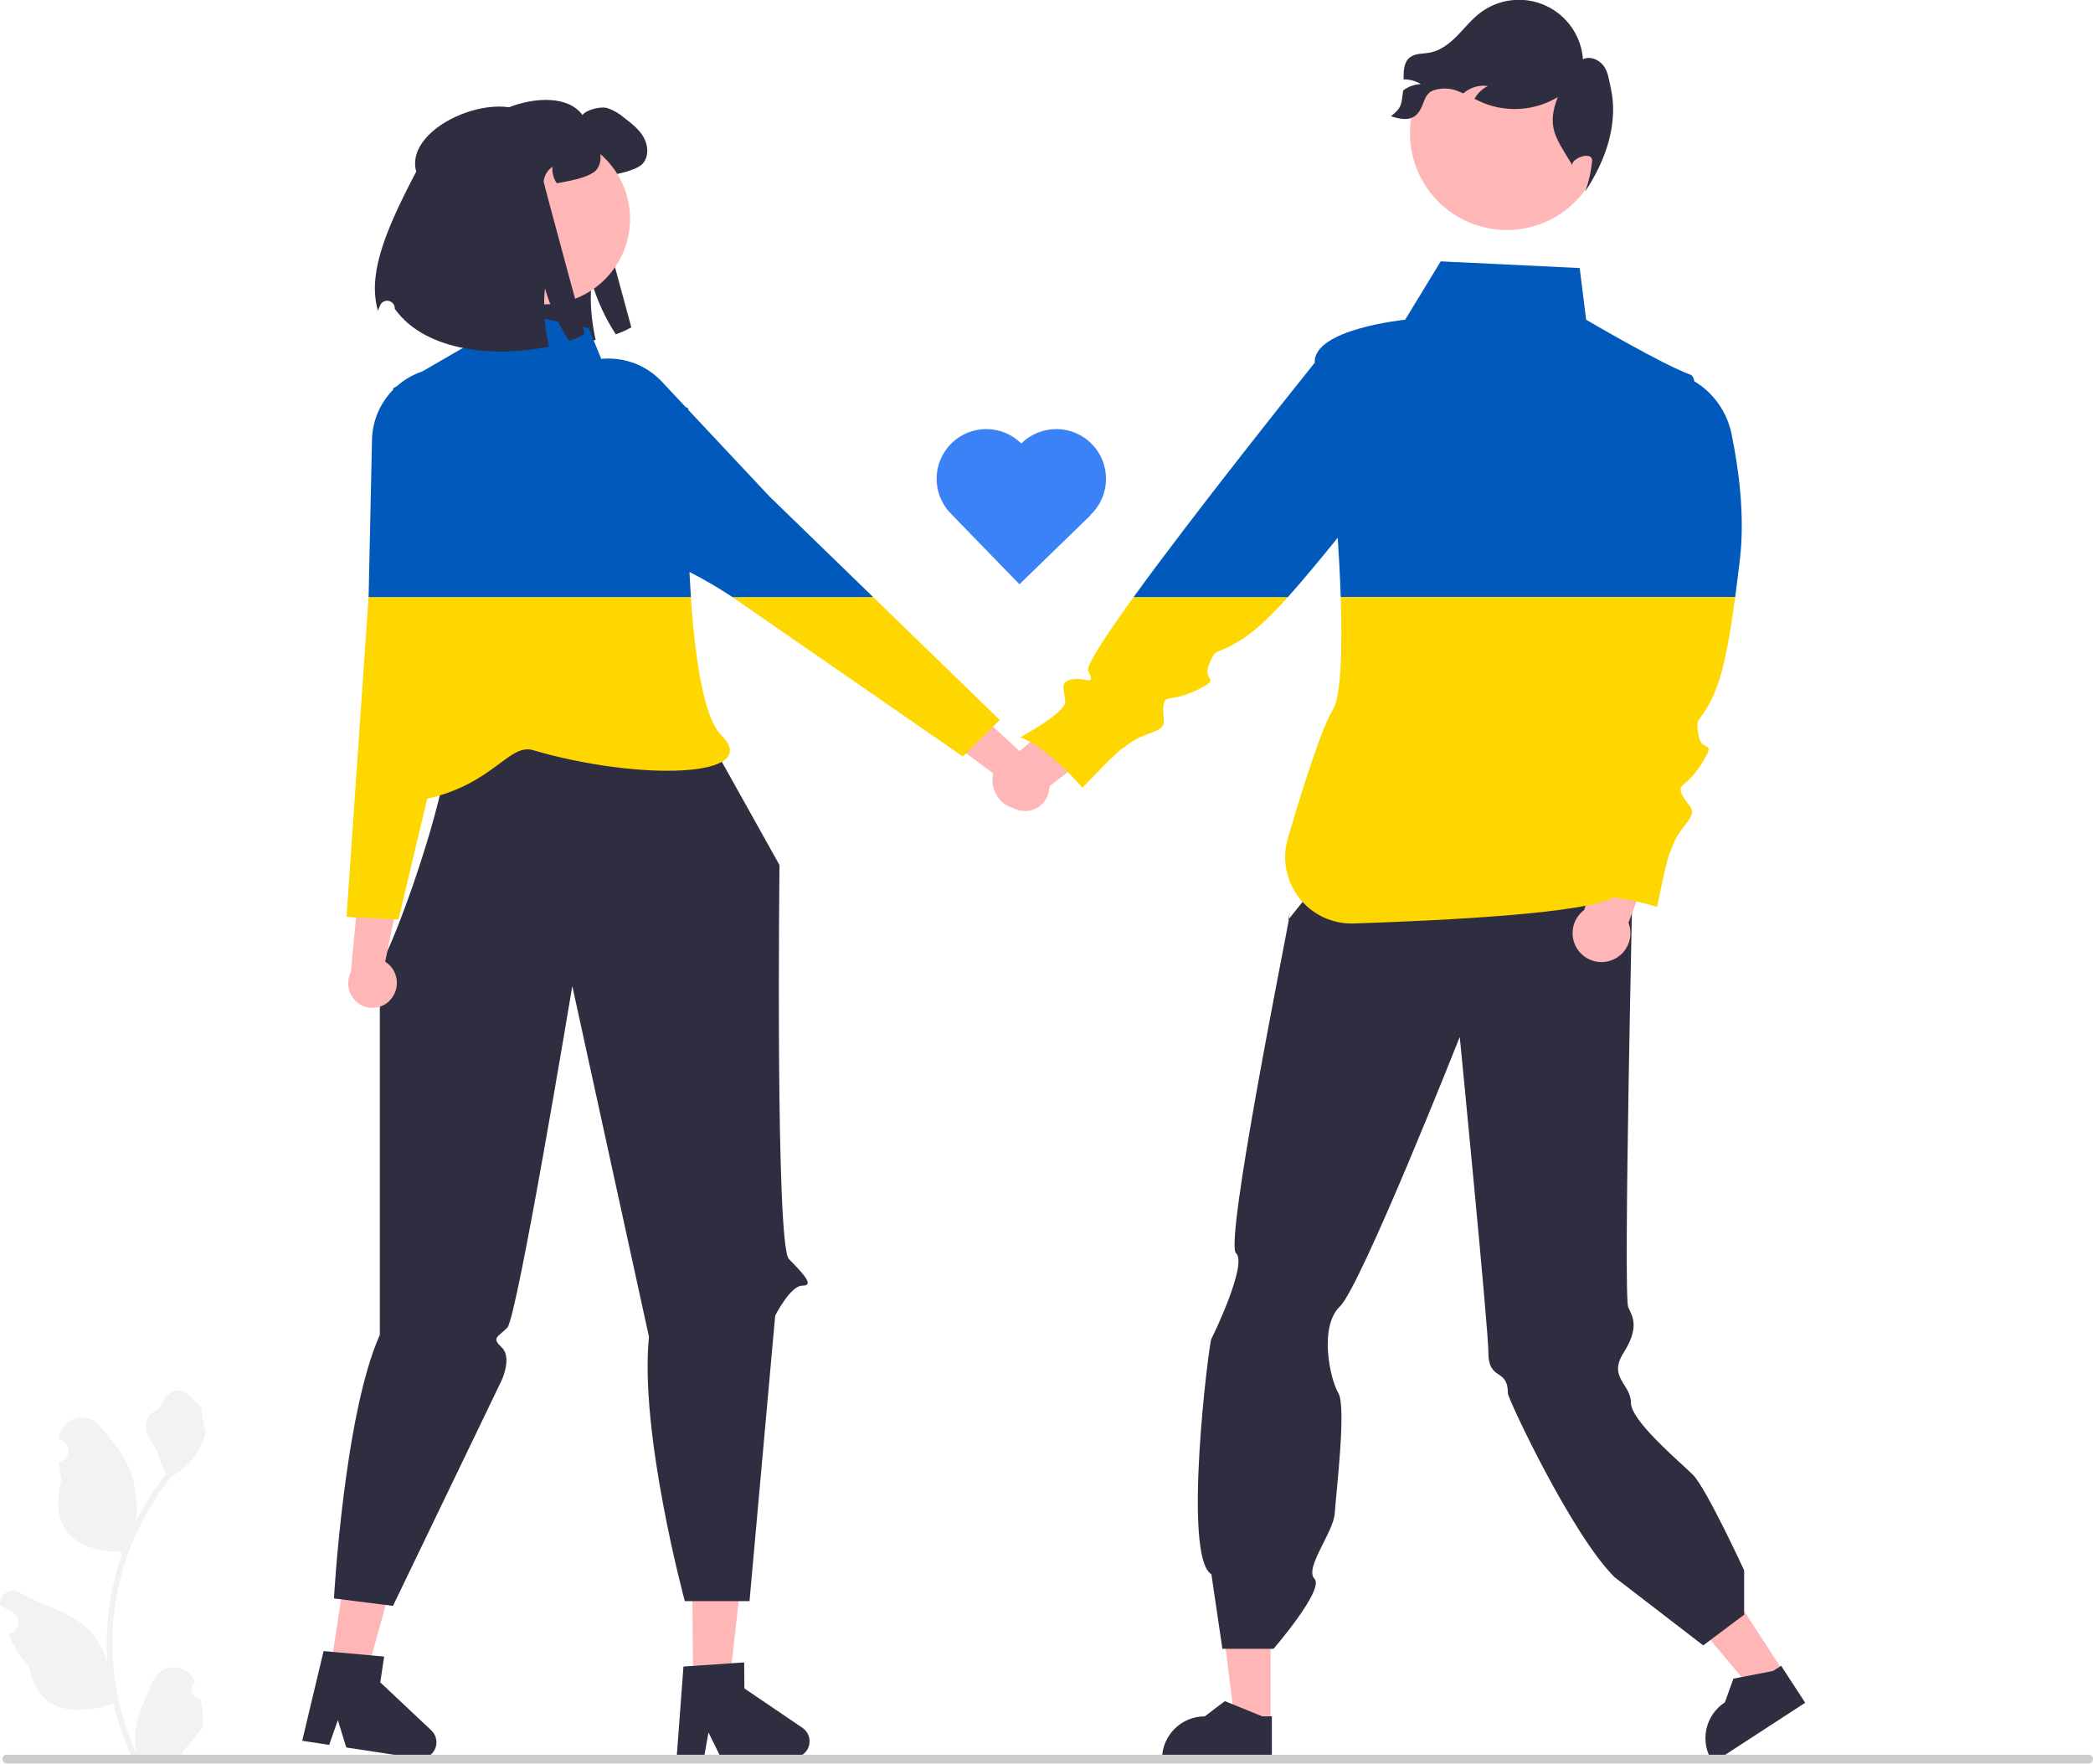
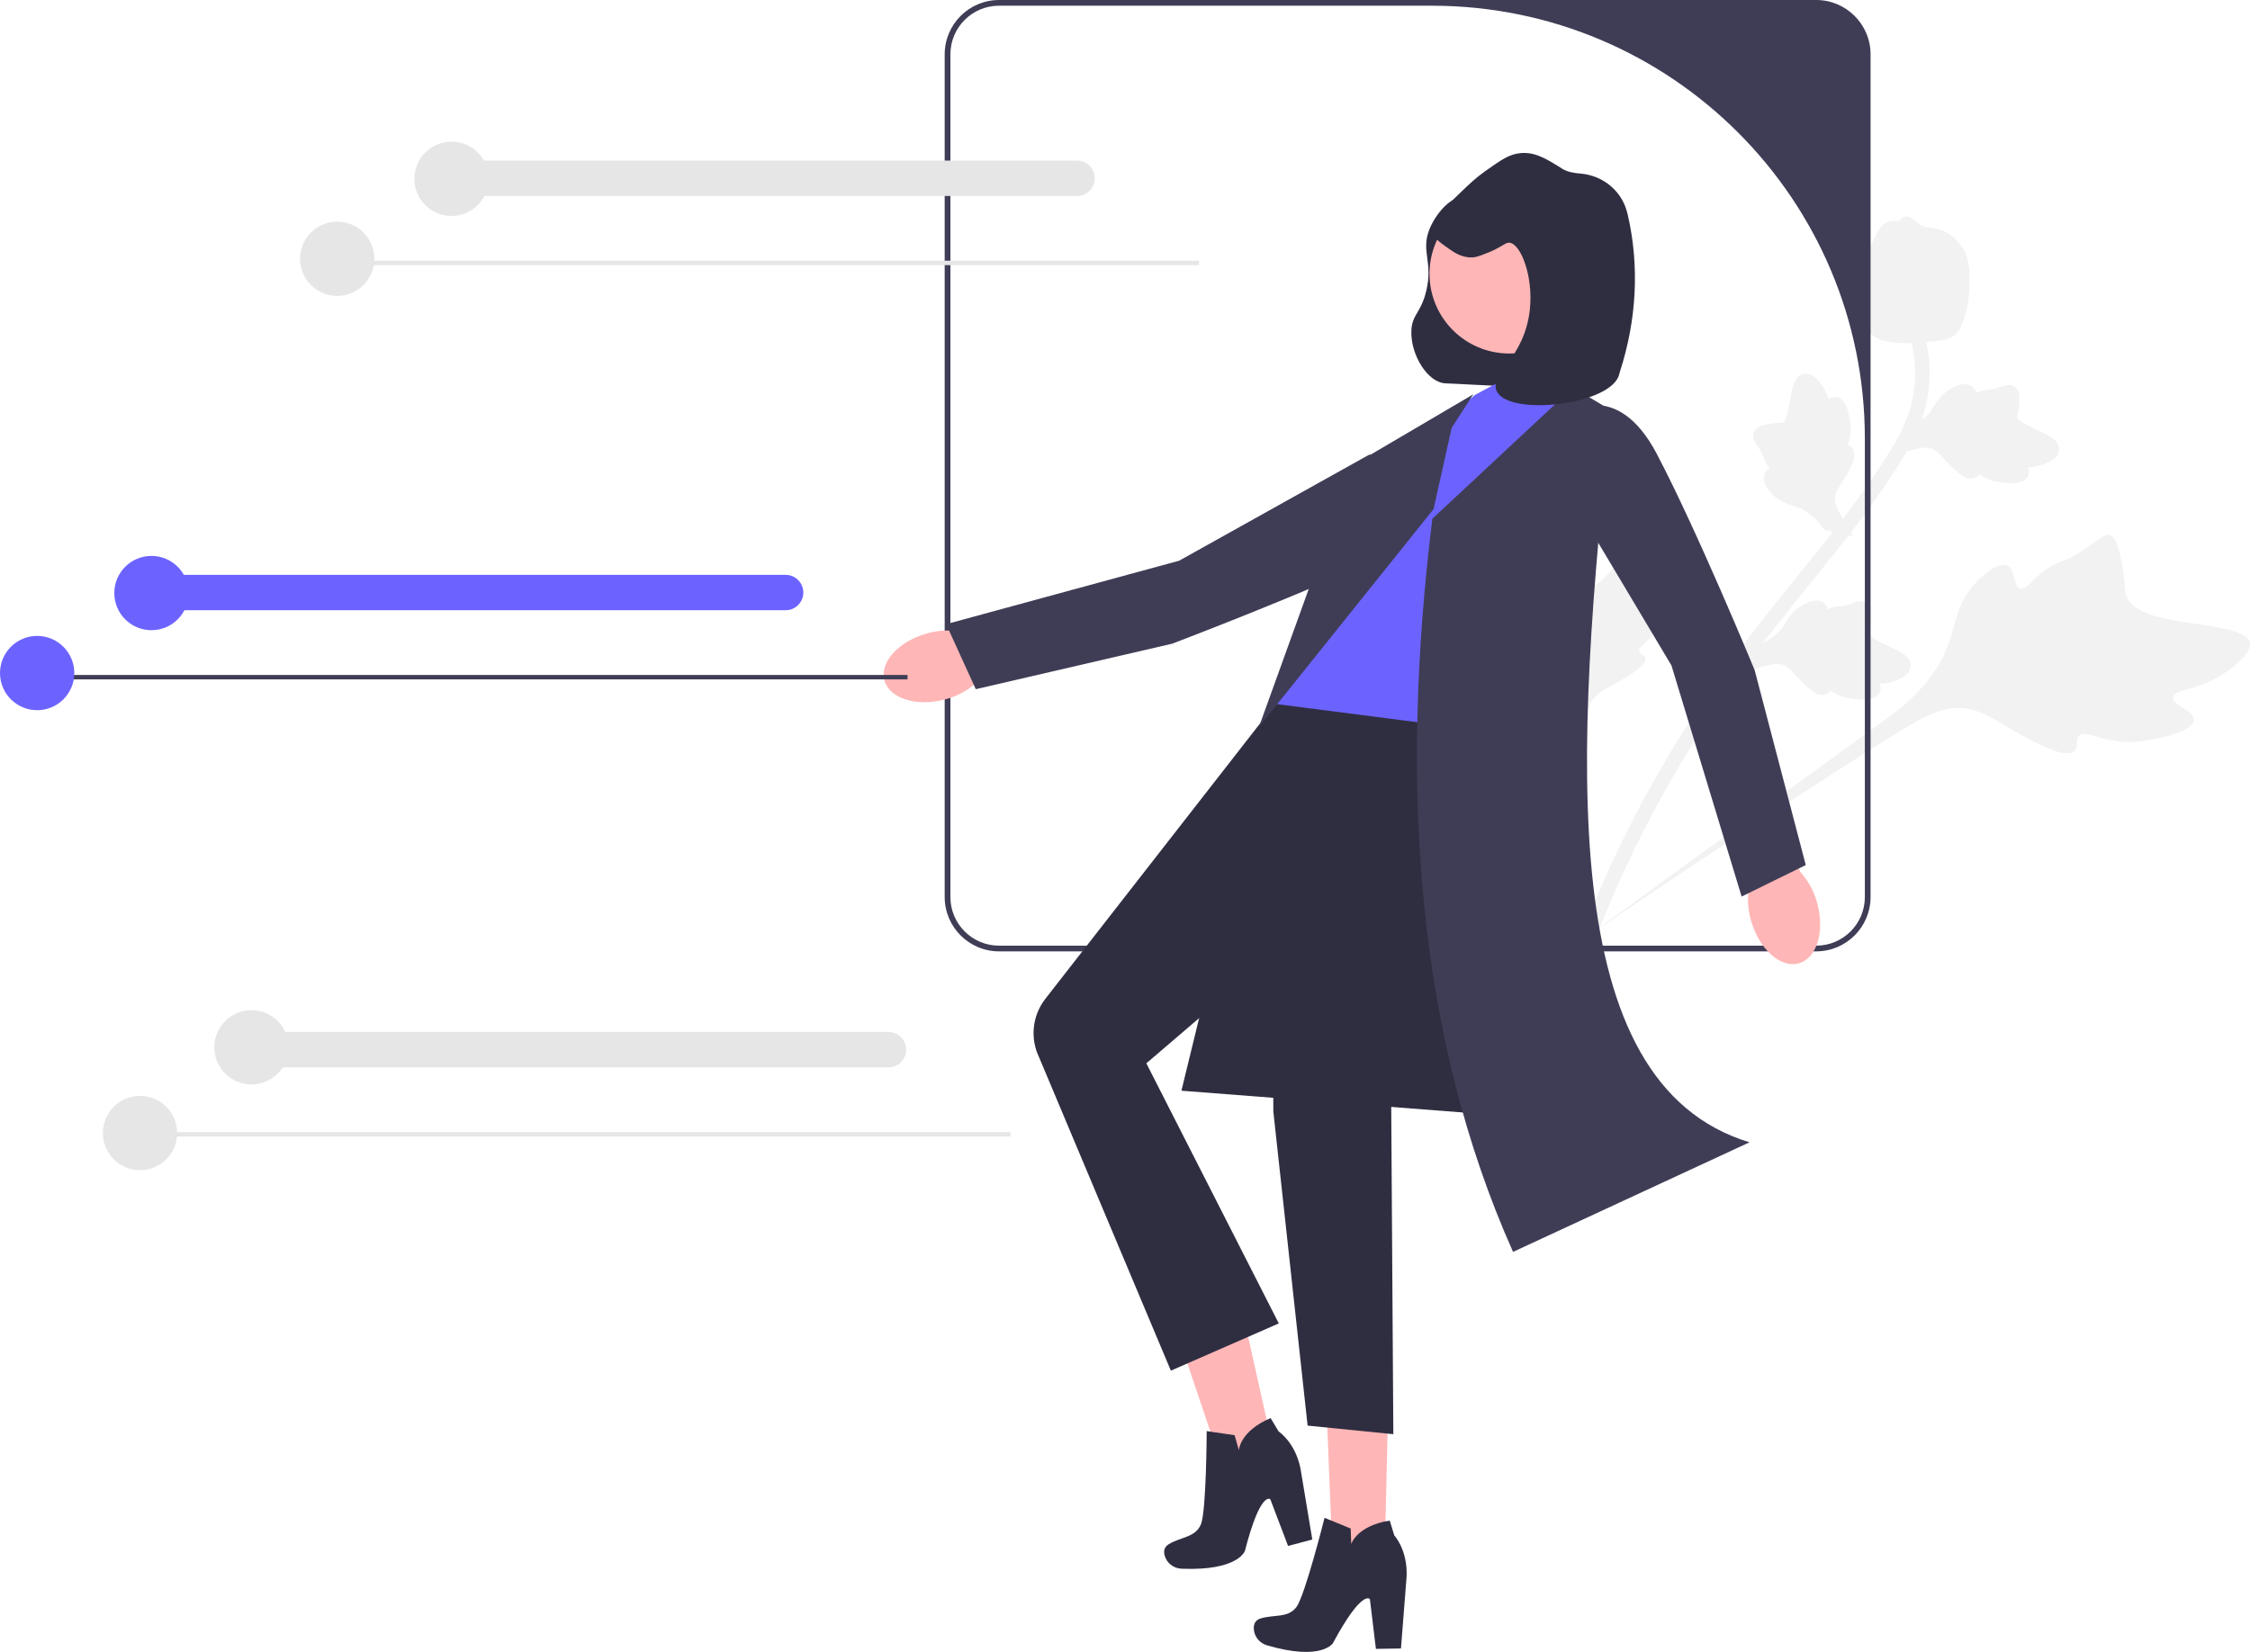
- <svg xmlns="http://www.w3.org/2000/svg" data-name="Layer 1" width="567.338" height="478.016" viewBox="0 0 567.338 478.016">
-   <path d="M441.806,255.712c-3.529-12.867,24.936-23.901,32.41-13.539,1.039-1.473,4.881-2.368,6.643-1.916a13.744,13.744,0,0,1,4.691,2.675c1.988,1.527,4.049,3.109,5.269,5.305,1.229,2.187,1.419,5.17-.235,7.068-1.311,1.509-5.179,2.485-7.149,2.883-1.374.28-2.531.506-3.525.669a6.739,6.739,0,0,1-1.175-4.456,5.47,5.47,0,0,0-2.386,4.013c-.027.334,11.108,41.304,11.108,41.304a24.287,24.287,0,0,1-4.203,1.889,52.848,52.848,0,0,1-6.553-14.28,45.762,45.762,0,0,0,.127,10.168,55.948,55.948,0,0,0,.958,5.631c-13.232,2.856-33.133,1.916-41.792-10.231l-.004-.151a2.067,2.067,0,0,0-3.993-.721c-.21.536-.403 1-.576,1.369C428.9,284.371,432.163,273.932,441.806,255.712Z" transform="translate(-316.3312 -210.9919)" fill="#2f2e41" />
-   <polygon points="187.875 456.283 197.734 456.2 202.098 417.287 187.548 417.41 187.875 456.283" fill="#ffb6b6" />
-   <path d="M533.853,679.343,518.108,668.663l-.059-7.055-3.386.227-10.496.724-2.573.171-1.868,24.935,7.396-.067,1.26-6.991,3.431,6.956,19.601-.164a4.408,4.408,0,0,0,2.439-8.055Z" transform="translate(-316.3312 -210.9919)" fill="#2f2e41" />
-   <polygon points="89.571 452.439 99.318 453.92 109.798 416.192 95.412 414.006 89.571 452.439" fill="#ffb6b6" />
-   <path d="M433.261,680.048l-13.853-13.042,1.06-6.975-3.379-.313-10.477-.95-2.568-.239-5.798,24.323,7.313,1.107,2.353-6.703,2.285,7.412,19.379,2.947a4.408,4.408,0,0,0,3.685-7.566Z" transform="translate(-316.3312 -210.9919)" fill="#2f2e41" />
-   <path d="M499.672,395.413l27.953,50.064s-1.166,102.965,2.549,106.784,7.078,7.244,3.715,7.213-7.434,8.153-7.434,8.153l-6.957,77.364h-17.543s-12.344-45.623-9.713-71.64l-20.782-95.077S456.528,568.188,453.837,570.879s-4.314,2.672-1.484,5.372,0,8.808,0,8.808l-29.498,61.221-16-2.018s2.774-49.979,12.433-71.435V471.432c-.728,8.693,33.303-79.296,12.493-72.691C438.365,396.651,499.672,395.413,499.672,395.413Z" transform="translate(-316.3312 -210.9919)" fill="#2f2e41" />
-   <path d="M422.318,481.805a6.821,6.821,0,0,0-.702-9.488,6.544,6.544,0,0,0-.876-.634l4.751-23.317-10.984-6.574-3.055,32.646a6.802,6.802,0,0,0,1.568,8.155,6.51,6.51,0,0,0,9.183-.651Q422.262,481.874,422.318,481.805Z" transform="translate(-316.3312 -210.9919)" fill="#ffb6b6" />
-   <path d="M593.233,430.754a6.821,6.821,0,0,1-5.816-7.529,6.543,6.543,0,0,1,.228-1.057l-19.113-14.177,3.782-12.229,24.082,22.251a6.802,6.802,0,0,1,4.281,7.116,6.51,6.51,0,0,1-7.268,5.651Q593.321,430.767,593.233,430.754Z" transform="translate(-316.3312 -210.9919)" fill="#ffb6b6" />
-   <circle cx="147.594" cy="59.322" r="23.183" fill="#ffb6b6" />
-   <path d="M437.826,245.399" transform="translate(-316.3312 -210.9919)" fill="#2f2e41" />
-   <polygon points="483.533 453.271 475.415 458.549 451.193 429.75 463.174 421.96 483.533 453.271" fill="#ffb6b6" />
-   <path d="M805.657,672.546,780.694,688.777l-.205-.316a11.59,11.59,0,0,1,3.398-16.034l.001-0,2.31-6.424,10.757-2.072,2.179-1.417Z" transform="translate(-316.3312 -210.9919)" fill="#2f2e41" />
-   <polygon points="344.417 467.102 334.734 467.101 330.128 429.753 344.419 429.754 344.417 467.102" fill="#ffb6b6" />
-   <path d="M661.089,688.195l-29.776-.001v-.377a11.59,11.59,0,0,1,11.59-11.589h.001l5.439-4.126,10.148,4.127,2.599 0Z" transform="translate(-316.3312 -210.9919)" fill="#2f2e41" />
-   <path d="M760.974,447.632l-86.829,1.909-8.607,10.758s.744-3.793.082.373-17.414,87.23-14.247,90.016-6.004,22.02-6.678,23.193-7.933,59.07,0,63.831l2.98,20.209h13.866s13.891-16.075,11.095-18.989,5.2-12.604,5.505-17.8,3.225-28.764.963-32.542-5.319-17.96.418-23.458,32.498-73.057,32.498-73.057,7.776,79.202,7.758,85.421c-.024,8.088,5.287,4.085,5.287,11.185,0,1.434,17.294,38.303,28.916,49.827l24.035,18.488,11.093-8.32v-12.018s-10.28-22.298-13.866-25.884-16.827-14.563-16.827-19.584-6.233-6.77-2.041-13.426,2.758-9.525,1.324-12.394,1.286-120.415,1.286-120.415Z" transform="translate(-316.3312 -210.9919)" fill="#2f2e41" />
-   <circle cx="408.437" cy="36.107" r="26.238" fill="#ffb6b6" />
-   <path d="M745.729,457.66l7.386-22.233,13.289,2.447-8.645,23.228a7.843,7.843,0,1,1-12.03-3.442Z" transform="translate(-316.3312 -210.9919)" fill="#ffb6b6" />
-   <path d="M592.555,414.694l18.096-14.878,9.942,9.152L600.901,424.017a7.843,7.843,0,1,1-8.346-9.323Z" transform="translate(-316.3312 -210.9919)" fill="#ffb6b6" />
-   <path d="M693.353,242.509c2.829.878,5.556,1.396,7.395-.924s1.359-4.973,4.095-6.092a9.679,9.679,0,0,1,6.989.324c.398.148.786.314,1.165.481.213-.185.425-.36.656-.527a8.337,8.337,0,0,1,6-1.461,8.18,8.18,0,0,0-3.633,3.467c.758.379,1.525.758,2.302,1.082a22.697,22.697,0,0,0,20.254-1.535c-3.032,7.987-.675,10.834,3.772,18.128l.176.425c-.444-1.913,5.371-4.123,5.371-1.35a33.125,33.125,0,0,1-1.849,8.32c5.704-8.588,9.069-18.636,6.859-28.278-.471-2.024-.684-4.197-1.969-5.842-1.285-1.636-3.651-2.598-5.519-1.673a17.396,17.396,0,0,0-27.992-12.48c-2.311,1.784-4.132,4.123-6.194,6.203s-4.502,3.975-7.386,4.493c-1.83.324-3.892.129-5.352,1.285-1.692,1.34-1.71,3.698-1.701,5.963a8.327,8.327,0,0,1,4.687,1.285,8.148,8.148,0,0,0-4.733,1.664.508.508,0,0,0-.074.055C696.172,239.328,696.375,240.133,693.353,242.509Z" transform="translate(-316.3312 -210.9919)" fill="#2f2e41" />
-   <path d="M370.59,671.321a2.269,2.269,0,0,1-1.645-3.933l.155-.618q-.031-.074-.062-.148a6.094,6.094,0,0,0-11.241.042c-1.839,4.428-4.179,8.864-4.756,13.546a18.029,18.029,0,0,0,.316,6.2,72.281,72.281,0,0,1-6.575-30.021,69.764,69.764,0,0,1,.433-7.783q.358-3.178.995-6.31a73.119,73.119,0,0,1,14.5-30.99,19.459,19.459,0,0,0,8.093-8.397,14.843,14.843,0,0,0,1.35-4.056c-.394.052-1.486-5.949-1.188-6.317-.549-.833-1.532-1.247-2.131-2.06-2.982-4.043-7.091-3.337-9.236,2.157-4.582,2.313-4.627,6.148-1.815,9.837,1.789,2.347,2.035,5.522,3.604,8.035-.162.207-.329.407-.491.614a73.591,73.591,0,0,0-7.681,12.169,30.592,30.592,0,0,0-1.826-14.21c-1.748-4.217-5.025-7.769-7.91-11.415a6.279,6.279,0,0,0-11.184,3.083q-.009.081-.017.161.643.363,1.259.77a3.078,3.078,0,0,1-1.241,5.602l-.063.01a30.626,30.626,0,0,0,.807,4.579c-3.702,14.316,4.29,19.53,15.701,19.764.252.129.497.258.749.381a75.115,75.115,0,0,0-4.043,19.028,71.243,71.243,0,0,0,.052,11.503l-.019-.136a18.826,18.826,0,0,0-6.427-10.87c-4.946-4.063-11.933-5.559-17.268-8.824a3.533,3.533,0,0,0-5.411,3.437l.022.143a20.677,20.677,0,0,1,2.319,1.117q.643.363,1.259.77a3.078,3.078,0,0,1-1.241,5.602l-.063.01c-.045.006-.084.013-.129.019a30.654,30.654,0,0,0,5.639,8.829c2.315,12.497,12.256,13.683,22.89,10.044h.006a75.093,75.093,0,0,0,5.044,14.726h18.02c.065-.2.123-.407.181-.607a20.474,20.474,0,0,1-4.986-.297c1.337-1.641,2.674-3.294,4.011-4.935a1.121,1.121,0,0,0,.084-.097c.678-.84,1.363-1.673,2.041-2.512l0-.001a29.99,29.99,0,0,0-.879-7.64Z" transform="translate(-316.3312 -210.9919)" fill="#f2f2f2" />
-   <path d="M316.999,687.818a1.186,1.186,0,0,0,1.19,1.19h564.29a1.19,1.19,0,1,0,0-2.38h-564.29A1.187,1.187,0,0,0,316.999,687.818Z" transform="translate(-316.3312 -210.9919)" fill="#ccc" />
-   <path d="M503.213,366.022c.111,2.279.242,4.56.394,6.82h11.261l-.161-.111A121.192,121.192,0,0,0,503.213,366.022Z" transform="translate(-316.3312 -210.9919)" fill="none" />
-   <path d="M410.267,459.537l14.065.698,7.806-32.744c17.946-4.035,22.203-15.069,28.655-13.17,28.622,8.426,62.638,7.533,51.062-4.042-4.746-4.746-7.11-20.5-8.248-37.437h-87.366Z" transform="translate(-316.3312 -210.9919)" fill="#fed701" />
-   <polygon points="198.537 161.851 260.993 205.057 270.992 195.141 236.689 161.851 198.537 161.851" fill="#fed701" />
-   <path d="M524.86,345.514,502.855,322.038c.007-.246.012-.386.012-.386l-.671-.317-6.401-6.829a19.867,19.867,0,0,0-14.211-6.326,20.389,20.389,0,0,0-2.273.092l-3.397-8.322-28.416-6.028-5.642,11.357-11.017,6.378a19.901,19.901,0,0,0-6.907,3.999l-1.076.623.08.327a19.838,19.838,0,0,0-5.77,13.604l-.914,42.49-.01.142h87.366c-.152-2.26-.283-4.541-.394-6.82a121.192,121.192,0,0,1,11.495,6.709l.161.111h38.152Z" transform="translate(-316.3312 -210.9919)" fill="#015abb" />
-   <path d="M611.318,392.877c2.271,4.488-.919,1.46-4.488,2.271-3.569.811-1.839,2.92-1.758,6.029s-12.194,9.652-12.194,9.652c7.489,2.677,16.87,13.681,16.87,13.681s9.085-9.571,10.734-10.571c1.649-1,2.569-2.46,7.787-4.272,5.218-1.811,3.028-3.19,3.407-7.029.379-3.839,1.649-1,8.976-4.542s1.379-2.19,3.407-7.029c2.028-4.84,1.379-2.19,7.976-6.191,3.965-2.405,7.904-5.937,13.384-12.033H623.607C615.895,383.496,610.644,391.544,611.318,392.877Z" transform="translate(-316.3312 -210.9919)" fill="#fed701" />
-   <path d="M787.938,362.778c1.465-12.211-.388-25.251-2.272-34.267a21.716,21.716,0,0,0-10.058-14.167c-.191-.979-.531-1.606-1.052-1.791-7.458-2.651-28.277-14.899-28.277-14.899l-1.745-14.006L706.86,281.837l-9.64,15.816s-24.972,2.51-24.509,11.652c-6.048,7.543-32.968,41.249-49.104,63.538h41.813c3.637-4.046,7.953-9.219,13.41-15.949.037-.046.072-.093.109-.139.367,5.456.649,10.914.817,16.088H786.67C787.076,369.808,787.494,366.474,787.938,362.778Z" transform="translate(-316.3312 -210.9919)" fill="#015abb" />
-   <path d="M786.67,372.843H679.756c.477,14.703.022,27.101-2.118,30.515-3.004,4.792-8.089,20.829-12.222,34.91a17.995,17.995,0,0,0,17.859,23.046c25.642-.845,63.164-2.802,70.477-7.093a81.014,81.014,0,0,1,11.758,2.584s2.588-12.94,3.45-14.665c.863-1.725.863-3.45,4.313-7.764,3.451-4.313.863-4.313-.863-7.764-1.725-3.45.863-1.725,5.176-8.626,4.313-6.901,0-2.588-.863-7.764-.863-5.176,0-2.588,3.451-9.489C783.033,395.016,784.708,387.513,786.67,372.843Z" transform="translate(-316.3312 -210.9919)" fill="#fed701" />
-   <path d="M429.153,257.519c-3.529-12.867,24.936-23.901,32.41-13.539,1.039-1.473,4.881-2.368,6.643-1.916a13.744,13.744,0,0,1,4.691,2.675c1.988,1.527,4.049,3.109,5.269,5.305,1.229,2.187,1.419,5.17-.235,7.068-1.311,1.509-5.179,2.485-7.149,2.883-1.374.28-2.531.506-3.525.669a6.739,6.739,0,0,1-1.175-4.456,5.47,5.47,0,0,0-2.386,4.013c-.027.334,11.108,41.304,11.108,41.304a24.287,24.287,0,0,1-4.203,1.889,52.848,52.848,0,0,1-6.553-14.28,45.762,45.762,0,0,0,.127,10.168,55.95,55.95,0,0,0,.958,5.631c-13.232,2.856-33.133,1.916-41.792-10.231l-.004-.151a2.067,2.067,0,0,0-3.993-.721c-.21.536-.403 1-.576,1.369C416.247,286.179,419.51,275.74,429.153,257.519Z" transform="translate(-316.3312 -210.9919)" fill="#2f2e41" />
-   <path d="M593.272,331.109l0,0c-.034.033-.065.067-.098.1a13.472,13.472,0,0,0-18.874-.102l0,0a13.472,13.472,0,0,0-.401,18.921l-.003.003.126.13,0,0,18.649,19.202L612.003,350.587l-.054-.055c.032-.031.066-.06.099-.091l0,0a13.474,13.474,0,0,0,.278-19.054l0,0A13.474,13.474,0,0,0,593.272,331.109Z" transform="translate(-316.3312 -210.9919)" fill="#3b82f6" />
+ <svg xmlns="http://www.w3.org/2000/svg" width="787.361" height="578.211" viewBox="0 0 787.361 578.211">
+   <g>
+     <path d="M767.741,251.996c.22-3.362-7.668-5.003-7.31-7.946,.357-2.932,8.313-2.322,16.723-7.618,1.517-.955,11.074-6.973,10.142-11.488-1.767-8.558-39.665-4.19-43.353-16.64-.81-2.732-.058-6.565-2.29-15.152-.888-3.416-1.625-5.189-3.131-5.749-2.137-.794-3.953,1.549-9.198,5.01-7.865,5.191-9.303,3.567-14.947,8.141-4.19,3.395-5.598,6.073-7.422,5.533-2.581-.764-1.428-6.619-4.384-8.048-3.016-1.458-8.275,2.677-11.498,6.262-6.047,6.729-6.674,13.473-8.684,19.639-2.185,6.701-7.025,15.852-19.032,25.275l-109.61,79.788c23.074-15.973,87.601-58.887,112.741-74.039,7.258-4.374,14.88-8.632,23.201-6.673,8.011,1.885,15.705,9.305,28.622,14.228,1.508,.575,5.728,2.122,7.628,.318,1.571-1.491,.125-3.914,1.571-5.328,1.939-1.897,6.114,.923,12.956,1.889,4.825,.681,8.523,.094,11.703-.411,.959-.152,15.281-2.516,15.573-6.991l-0-0Z" fill="#f2f2f2" />
+     <path d="M582.539,206.675c-1.587-1.078-4.668,2.32-6.009,1.295-1.336-1.021,1.259-4.75,1.086-10.406-.031-1.02-.227-7.447-2.712-8.293-4.71-1.602-13.501,18.259-20.676,16.477-1.575-.391-3.239-1.866-8.098-3.248-1.933-.55-3.016-.699-3.725-.122-1.006,.82-.381,2.387-.195,5.96,.278,5.358-.933,5.595-.317,9.685,.458,3.036,1.366,4.5,.574,5.239-1.12,1.047-3.661-1.209-5.215-.171-1.586,1.059-1.074,4.834-.244,7.45,1.558,4.91,4.687,7.163,7.133,9.929,2.658,3.006,5.753,8.022,6.914,16.634l7.534,76.819c-1.182-15.934-3.627-59.986-3.809-76.697-.053-4.824,.057-9.794,3.419-13.313,3.237-3.388,9.099-5.023,15.241-9.943,.717-.574,2.694-2.199,2.357-3.652-.279-1.201-1.885-1.191-2.162-2.308-.371-1.499,2.217-2.734,4.665-5.814,1.726-2.171,2.505-4.156,3.175-5.863,.202-.514,3.174-8.226,1.062-9.661l-0,0Z" fill="#f2f2f2" />
+     <path d="M609.258,235.387l4.876-9.165,.878-.347c4.06-1.603,7.083-3.813,8.99-6.571,.303-.438,.584-.892,.87-1.354,1.134-1.832,2.543-4.109,5.456-5.894,1.628-.992,5.715-3.072,8.158-.795,.663,.605,.987,1.322,1.138,2.005,.129-.056,.26-.111,.401-.172,1.735-.713,2.787-.808,3.801-.899,.779-.07,1.582-.142,3.075-.593,.655-.198,1.195-.395,1.649-.561,1.378-.499,3.1-1.04,4.71,.092,1.678,1.27,1.604,3.327,1.556,4.688-.085,2.429-.434,3.984-.666,5.014-.086,.376-.18,.801-.183,.95-.004,1.205,5.066,3.548,6.969,4.441,4.284,1.992,7.991,3.716,7.701,7.08-.206,2.407-2.506,4.201-7.028,5.469-1.408,.394-2.713,.533-3.822,.582,.358,.777,.521,1.703,.144,2.725h0c-.895,2.418-4.085,3.271-9.483,2.544-1.343-.177-3.146-.422-5.249-1.385-.99-.455-1.813-.964-2.509-1.41-.285,.385-.67,.749-1.211,1.024-1.592,.812-3.481,.423-5.591-1.239-2.346-1.794-4.031-3.631-5.52-5.248-1.301-1.41-2.425-2.621-3.517-3.266-2.043-1.17-4.596-.642-7.723,.169l-7.87,2.115-0-0Z" fill="#f2f2f2" />
+     <path d="M648.391,187.738l-10.102-2.392-.558-.761c-2.58-3.52-5.485-5.884-8.636-7.029-.501-.182-1.011-.338-1.531-.498-2.059-.632-4.62-1.417-7.085-3.782-1.373-1.323-4.421-4.749-2.838-7.69,.417-.795,1.029-1.29,1.651-1.61-.087-.111-.174-.224-.268-.345-1.13-1.498-1.489-2.491-1.834-3.448-.266-.735-.539-1.495-1.353-2.824-.357-.583-.686-1.055-.961-1.453-.833-1.206-1.793-2.735-1.105-4.579,.803-1.945,2.811-2.395,4.14-2.694,2.372-.534,3.963-.591,5.019-.628,.386-.013,.82-.029,.965-.064,1.166-.302,2.147-5.8,2.528-7.868,.84-4.649,1.568-8.672,4.895-9.245,2.381-.412,4.699,1.358,7.073,5.41,.738,1.262,1.203,2.49,1.533,3.55,.661-.544,1.515-.936,2.6-.831h0c2.566,.253,4.2,3.121,4.866,8.527,.169,1.344,.39,3.151-.009,5.429-.189,1.073-.472,1.998-.728,2.785,.444,.178,.894,.458,1.298,.912,1.189,1.334,1.293,3.26,.22,5.722-1.14,2.724-2.489,4.82-3.676,6.671-1.034,1.616-1.92,3.011-2.267,4.231-.613,2.273,.545,4.608,2.122,7.428l4.042,7.076-0-0Z" fill="#f2f2f2" />
+     <path d="M661.142,159.633l4.876-9.165,.878-.347c4.06-1.603,7.083-3.813,8.99-6.571,.303-.438,.584-.892,.87-1.354,1.134-1.832,2.543-4.109,5.456-5.894,1.628-.992,5.715-3.072,8.158-.795,.663,.605,.987,1.322,1.138,2.005,.129-.056,.26-.111,.401-.172,1.735-.713,2.787-.808,3.801-.899,.779-.07,1.582-.142,3.075-.593,.655-.198,1.195-.395,1.649-.561,1.378-.499,3.1-1.04,4.71,.092,1.678,1.27,1.604,3.327,1.556,4.688-.085,2.429-.434,3.984-.666,5.014-.086,.376-.18,.801-.183,.95-.004,1.205,5.066,3.548,6.969,4.441,4.284,1.992,7.991,3.716,7.701,7.08-.206,2.407-2.506,4.201-7.028,5.469-1.408,.394-2.713,.533-3.822,.582,.358,.777,.521,1.703,.144,2.725h0c-.895,2.418-4.085,3.271-9.483,2.544-1.343-.177-3.146-.422-5.249-1.385-.99-.455-1.813-.964-2.509-1.41-.285,.385-.67,.749-1.211,1.024-1.592,.812-3.481,.423-5.591-1.239-2.346-1.794-4.031-3.631-5.52-5.248-1.301-1.41-2.425-2.621-3.517-3.266-2.043-1.17-4.596-.642-7.723,.169l-7.87,2.115-0-0Z" fill="#f2f2f2" />
+     <path d="M556.692,330.817l-1.018-2.34,.979-2.355-.979,2.355-2.243-1.186c.099-.216,.29-.737,.596-1.548,1.676-4.443,6.77-17.969,16.895-37.83,7.068-13.864,15.099-27.595,23.871-40.817,8.786-13.243,16.205-22.743,22.166-30.38,4.497-5.759,8.877-11.176,13.148-16.451,11.404-14.095,22.175-27.409,32.019-43.575,2.199-3.608,6.774-11.12,7.821-21.729,.607-6.154-.056-12.44-1.976-18.682l4.88-1.5c2.115,6.895,2.846,13.856,2.172,20.688-1.161,11.763-6.146,19.948-8.54,23.881-10.018,16.451-20.894,29.893-32.409,44.123-4.252,5.257-8.616,10.649-13.094,16.385-5.906,7.566-13.26,16.984-21.933,30.057-8.669,13.063-16.6,26.627-23.582,40.315-9.996,19.611-15.014,32.936-16.662,37.314-.882,2.337-1.066,2.826-2.111,3.276l0-0Z" fill="#f2f2f2" />
+     <path d="M655.672,117.678c-.173-.118-.344-.242-.513-.375-3.452-2.648-5.301-7.066-5.5-13.132-.089-2.85,.684-5.503,2.224-10.794,.236-.816,1.481-4.927,4.016-10.02,1.655-3.329,2.578-4.562,3.949-5.272,1.524-.792,3.201-.923,4.82-.677,.222-.439,.55-.825,1.015-1.129,1.919-1.264,3.668,.273,4.624,1.09,.477,.423,1.069,.956,1.797,1.4,1.142,.704,1.961,.782,3.199,.905,1.185,.117,2.658,.263,4.469,1.026,3.579,1.492,5.596,4.177,6.261,5.061,3.513,4.634,3.333,9.71,3.124,15.586-.045,1.177-.317,5.386-1.953,10.291-1.18,3.539-2.2,4.773-3.125,5.576-1.894,1.655-3.905,1.968-8.75,2.382-5.064,.438-7.604,.655-9.555,.508-4.539-.35-7.39-.569-10.102-2.427l-0,0Z" fill="#f2f2f2" />
+   </g>
+   <path d="M635.562,0H349.602c-10.49,0-19.02,8.53-19.02,19.02V313.98c0,10.49,8.53,19.02,19.02,19.02h285.96c10.49,0,19.02-8.53,19.02-19.02V19.02c0-10.49-8.53-19.02-19.02-19.02Zm17.02,313.98c0,9.4-7.62,17.02-17.02,17.02H349.602c-9.4,0-17.02-7.62-17.02-17.02V19.02c0-9.4,7.62-17.02,17.02-17.02h151.472c83.675,0,151.508,67.832,151.508,151.508v160.472Z" fill="#3f3d56" />
+   <path id="b-57" d="M324.53,221.685c-10.023,2.709-16.749,10.076-15.024,16.455,1.725,6.378,11.247,9.351,21.273,6.64,4.02-1.028,7.735-3.004,10.835-5.762l42.322-12.015-6.061-19.74-41.078,13.94c-4.069-.821-8.275-.656-12.266,.483Z" fill="#ffb6b6" />
+   <path d="M501.882,162.462s11.949,17.528-14.98,30.75c-26.929,13.223-76.707,32.094-76.707,32.094l-68.73,15.923-10.379-22.755,81.555-22.22,66.457-37.088,22.785,3.295Z" fill="#3f3d56" />
+   <path d="M493.888,115.807c-.306,8.309,5.676,18.172,12,18.374,7.608,.244,43.573,2.805,44.73-.178,8.028-20.711-29.778-63.674-38.3-64.913-4.58-.666-10.063,5.909-12.172,11.337-2.954,7.607,1.406,11.194-1.055,21.441-1.877,7.814-4.989,8.13-5.202,13.938Z" fill="#2f2e41" />
+   <g>
+     <polygon points="431.284 443.34 406.041 449.125 431.405 524.385 448.51 520.466 431.284 443.34" fill="#ffb6b6" />
+     <path d="M422.264,500.915l9.763,1.432,1.505,5.23s.325-6.652,11.108-11.211l2.803,4.681s5.772,3.714,7.638,12.92l4.142,24.901-8.477,2.249-6.22-16.359s-3.422-3.129-8.867,18.036c0,0-2.205,7.113-22.204,6.289-2.749-.113-5.167-1.947-5.901-4.599-.405-1.463-.226-2.976,1.462-3.99,4.297-2.58,9.294-2.339,11.222-6.925,1.928-4.586,2.026-32.653,2.026-32.653Z" fill="#2f2e41" />
+   </g>
+   <g>
+     <polygon points="486.123 477.557 463.582 477 466.738 556.249 484.283 556.562 486.123 477.557" fill="#ffb6b6" />
+     <path d="M463.513,531.269l9.131,3.739,.202,5.438s1.917-6.379,13.48-8.209l1.594,5.218s4.709,4.994,4.304,14.379l-1.972,25.166-8.769,.143-2.101-17.375s-2.569-3.86-12.946,15.372c0,0-3.851,6.373-23.065,.761-2.641-.771-4.547-3.134-4.621-5.884-.041-1.518,.497-2.943,2.379-3.521,4.792-1.47,9.583-.033,12.558-4.021,2.975-3.988,9.824-31.206,9.824-31.206Z" fill="#2f2e41" />
+   </g>
+   <polygon points="532.637 390.997 413.423 381.772 446.971 244.241 527.237 232.676 532.637 390.997" fill="#2f2e41" />
+   <polygon points="516.196 138.193 541.314 124.811 561.597 148.761 520.838 279.4 446.279 246.386 502.909 149.571 516.196 138.193" fill="#6c63ff" />
+   <path d="M519.379,255.812s7.999,41.243-16.77,62.68l-7.582,24.104-8.186,44.491,.741,114.912-30-3-12-109.996-.143-54.745-44.289,37.927,46.351,91.039-37.769,16.538-46.129-109.709c-3.205-6.683-2.35-14.604,2.207-20.45l80.468-103.219,73.1,9.427Z" fill="#2f2e41" />
+   <path d="M550.477,135.631l-49.248,45.946c-11.655,94.579-5.293,181.426,28.243,256.611l82.757-38.356c-68.241-20.697-61.548-134.344-48.307-256.113l-13.445-8.087Z" fill="#3f3d56" />
+   <polygon points="508.006 149.722 515.582 138 473.68 162.635 440.546 254.456 501.668 178.18 508.006 149.722" fill="#3f3d56" />
+   <path id="c-58" d="M612.822,322.436c2.888,9.973,10.375,16.566,16.721,14.727,6.346-1.839,9.148-11.413,6.258-21.389-1.1-4.001-3.142-7.68-5.955-10.73l-12.77-42.1-19.629,6.414,14.673,40.822c-.748,4.083-.507,8.285,.702,12.255Z" fill="#ffb6b6" />
+   <path d="M548.564,144.699s17.177-12.447,31.168,14.09c13.991,26.538,34.285,75.753,34.285,75.753l17.892,68.245-22.447,11.029-24.555-80.883-38.982-65.364,2.639-22.87Z" fill="#3f3d56" />
+   <circle cx="528.139" cy="95.838" r="27.896" fill="#ffb6b6" />
+   <path d="M528.231,84.955c-1.57-.155-2.377,1.505-8.374,3.822-2.125,.821-3.212,1.233-4.46,1.313-3.793,.244-6.741-1.851-8.712-3.252-3.203-2.276-5.266-3.742-5.669-6.086-.526-3.059,2.937-6.475,9.883-13.184,3.402-3.285,5.475-5.27,8.804-7.632,5.583-3.962,8.375-5.942,12.288-6.331,5.183-.515,9.124,1.959,14.81,5.528,1.536,.964,3.751,1.428,6.099,1.605,7.686,.578,14.275,5.701,16.366,13.12,.16,.567,.294,1.08,.395,1.519,4.126,18.014,2.975,36.75-2.672,54.346-.152,.474-.279,.915-.378,1.317-2.623,10.716-38.656,14.894-42.871,5.834-2.654-5.705,9.749-11.413,11.601-28.423,1.289-11.842-3.193-23.11-7.11-23.497Z" fill="#2f2e41" />
+   <rect x="117.33" y="91.253" width="302.252" height="1.549" fill="#e6e6e6" />
+   <g>
+     <path d="M376.912,68.6H160c-3.417,0-6.197-2.78-6.197-6.197s2.78-6.197,6.197-6.197h216.911c3.417,0,6.197,2.78,6.197,6.197s-2.78,6.197-6.197,6.197Z" fill="#e6e6e6" />
+     <circle cx="118" cy="90.583" r="13" fill="#e6e6e6" />
+     <circle cx="158" cy="62.583" r="13" fill="#e6e6e6" />
+   </g>
+   <rect x="15.33" y="236.253" width="302.252" height="1.549" fill="#3f3d56" />
+   <g>
+     <path d="M274.912,213.6H58c-3.417,0-6.197-2.78-6.197-6.197s2.78-6.197,6.197-6.197h216.911c3.417,0,6.197,2.78,6.197,6.197s-2.78,6.197-6.197,6.197Z" fill="#6c63ff" />
+     <circle cx="13" cy="235.583" r="13" fill="#6c63ff" />
+     <circle cx="53" cy="207.583" r="13" fill="#6c63ff" />
+   </g>
+   <rect x="51.33" y="396.253" width="302.252" height="1.549" fill="#e6e6e6" />
+   <g>
+     <path d="M310.912,373.6H94c-3.417,0-6.197-2.78-6.197-6.197s2.78-6.197,6.197-6.197h216.911c3.417,0,6.197,2.78,6.197,6.197s-2.78,6.197-6.197,6.197Z" fill="#e6e6e6" />
+     <circle cx="88" cy="366.583" r="13" fill="#e6e6e6" />
+     <circle cx="49" cy="396.583" r="13" fill="#e6e6e6" />
+   </g>
</svg>
